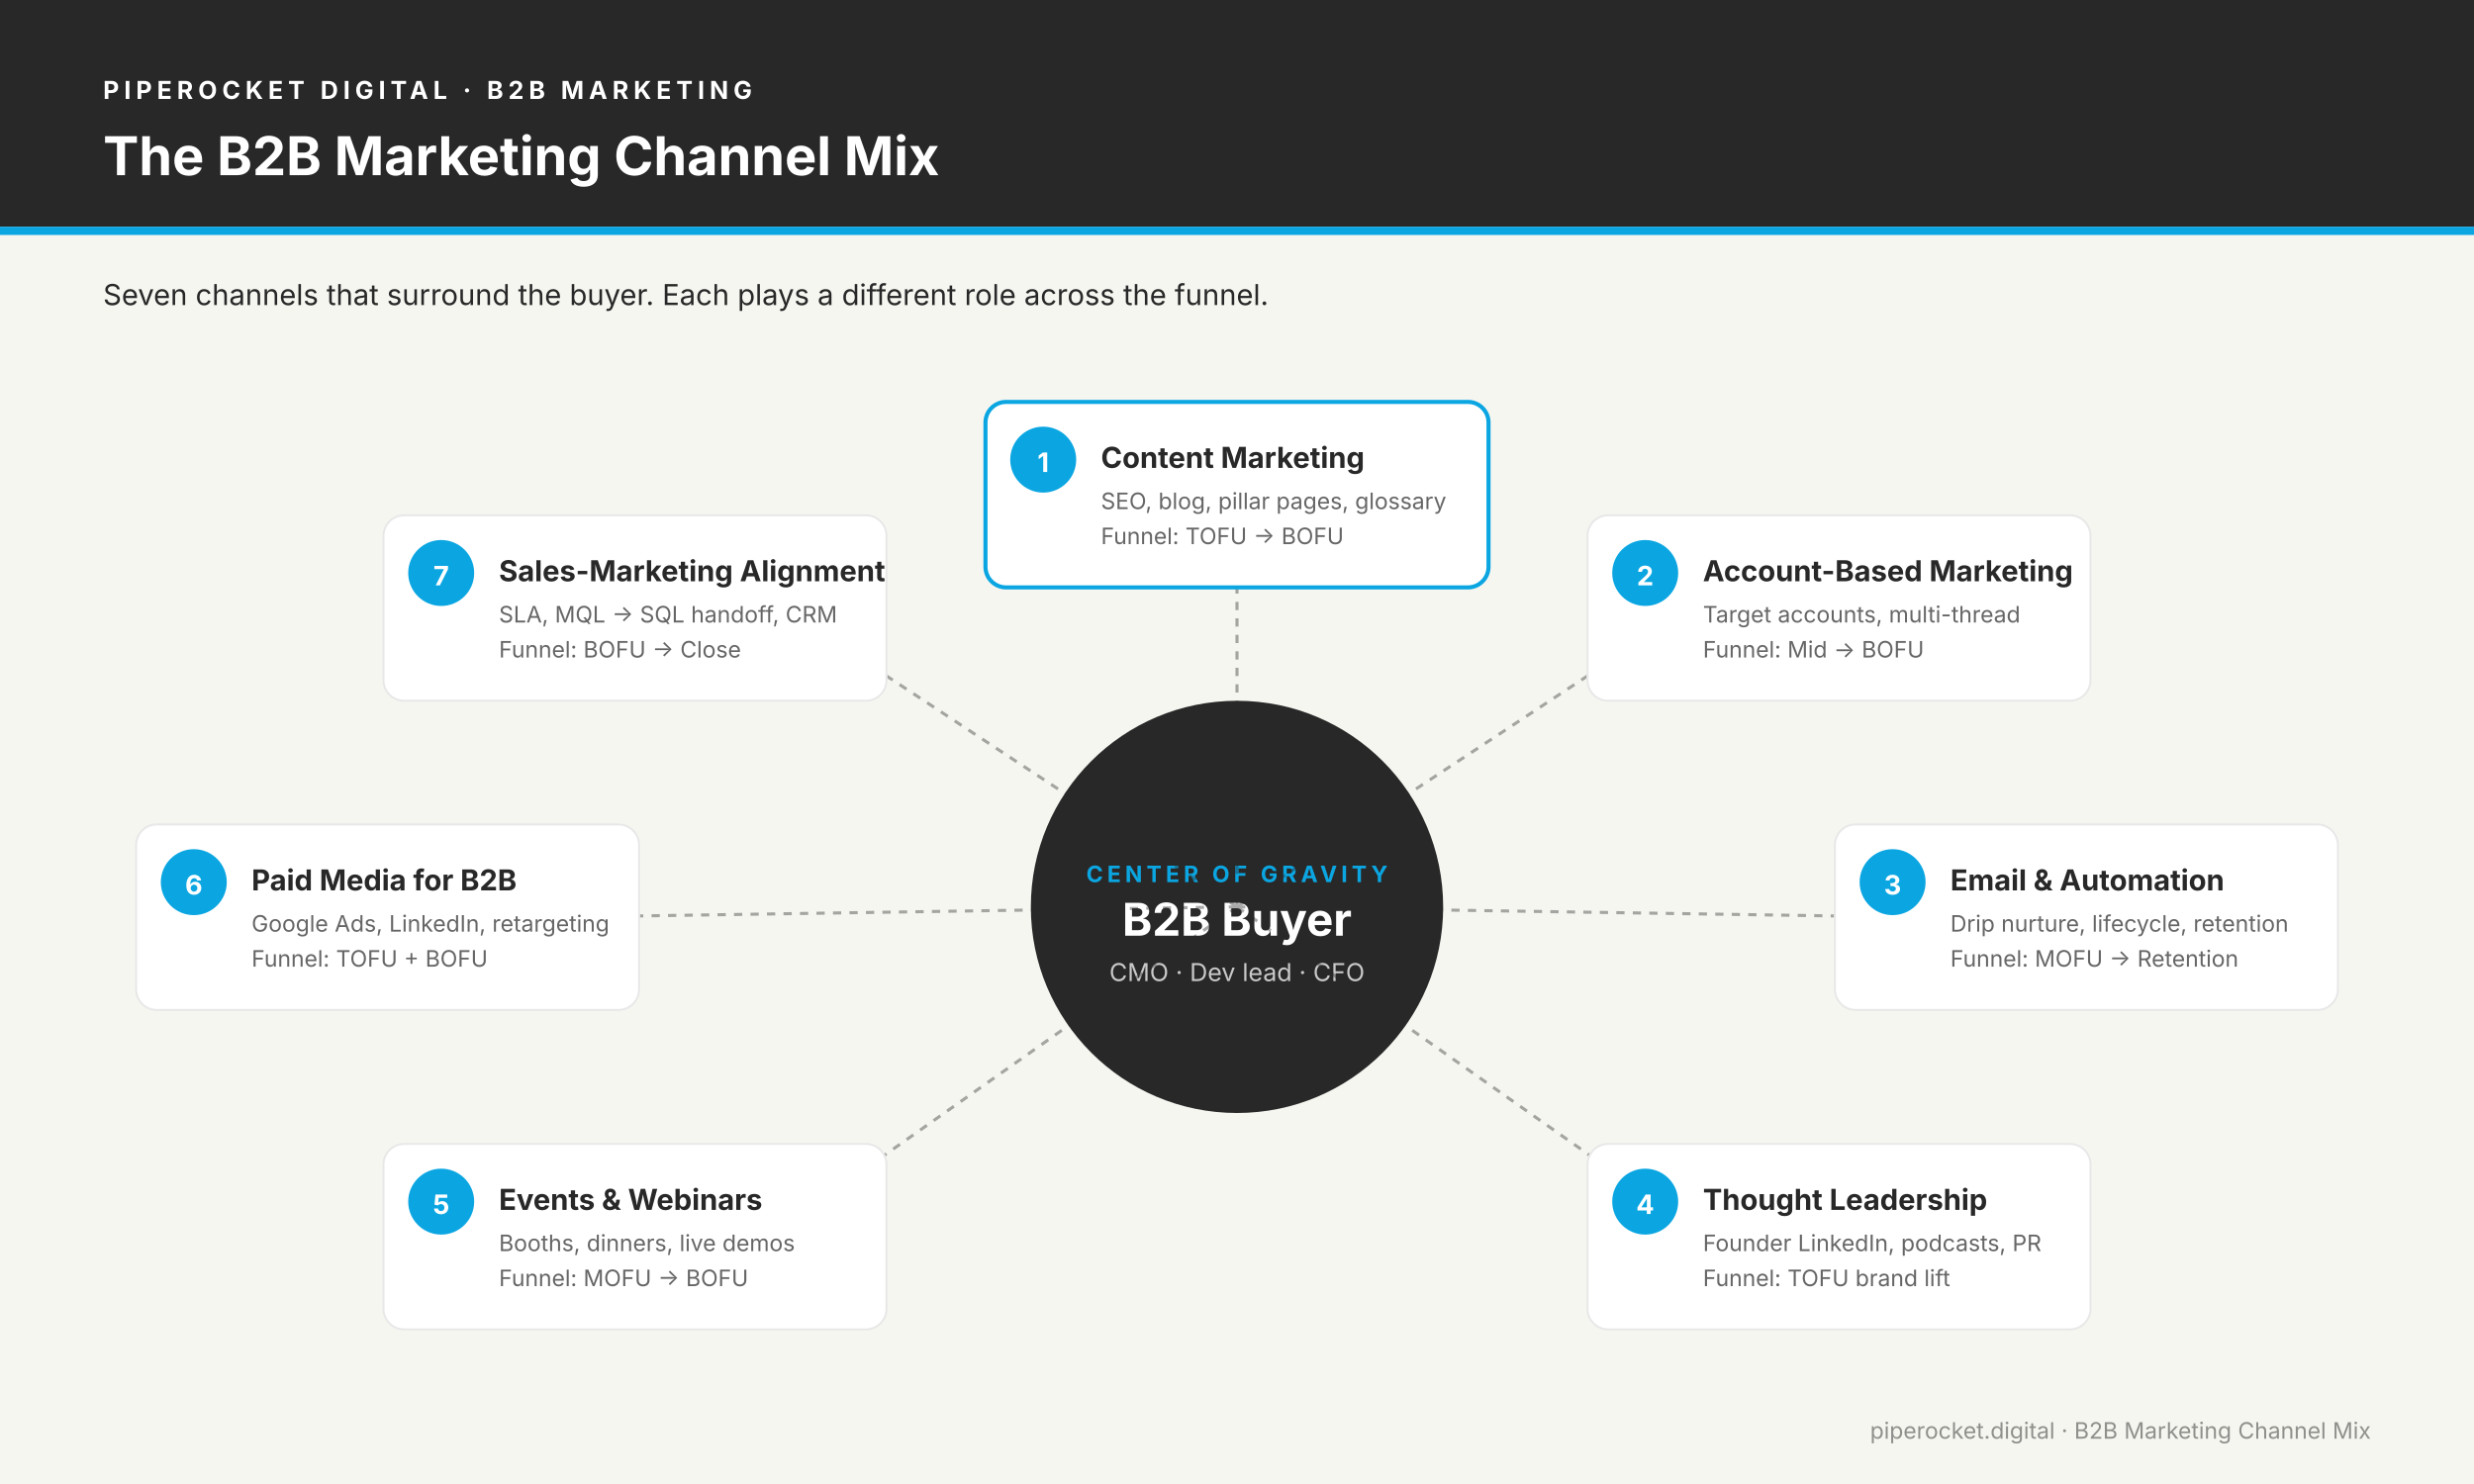
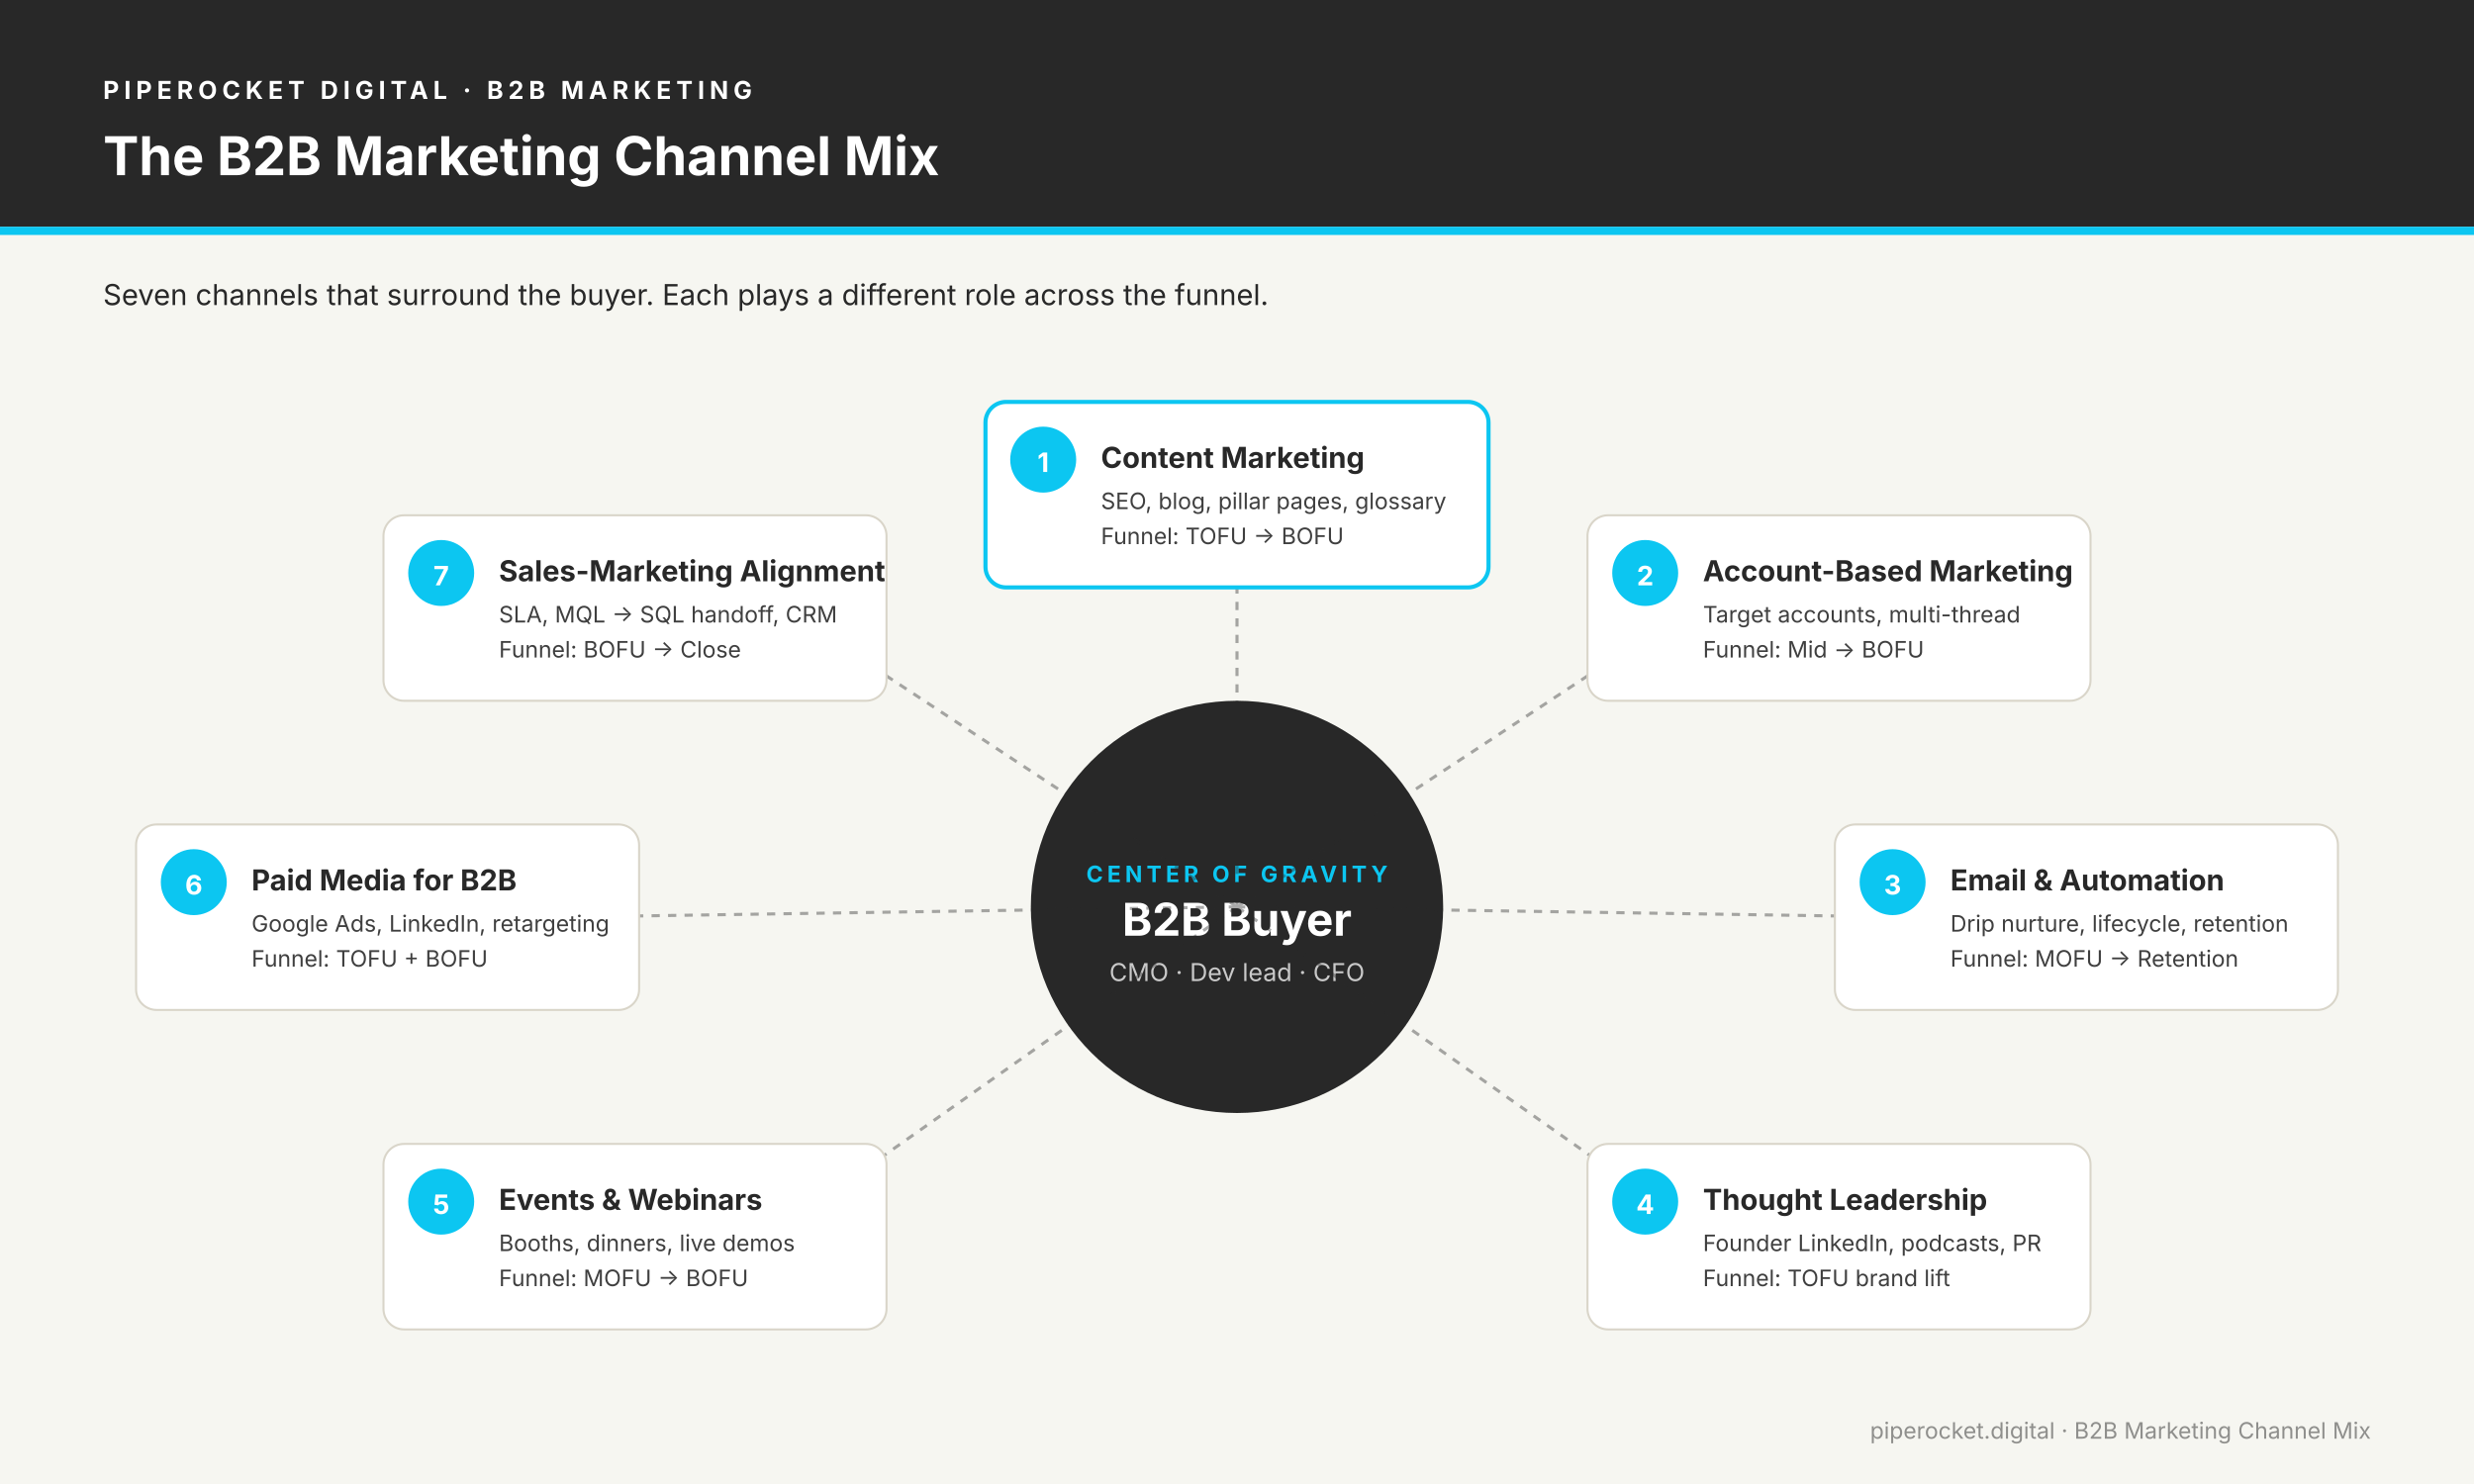
<svg xmlns="http://www.w3.org/2000/svg" viewBox="0 0 1200 720" role="img" aria-labelledby="title-cm desc-cm" font-family="Inter, -apple-system, BlinkMacSystemFont, 'Segoe UI', Arial, sans-serif">
  <rect width="1200" height="720" fill="#F6F6F1" />
  <rect x="0" y="0" width="1200" height="110" fill="#282828" />
  <text x="50" y="48" fill="#ffffff" font-size="12" font-weight="700" letter-spacing="2.4">PIPEROCKET DIGITAL · B2B MARKETING</text>
  <text x="50" y="85" fill="#ffffff" font-size="26" font-weight="700">The B2B Marketing Channel Mix</text>
-   <rect x="0" y="110" width="1200" height="4" fill="#0BA6E2" />
+   <rect x="0" y="110" width="1200" height="4" fill="#0CC6F1" />
  <text x="50" y="148" fill="#282828" font-size="14">Seven channels that surround the buyer. Each plays a different role across the funnel.</text>
  <g transform="translate(600, 440)">
    <circle cx="0" cy="0" r="100" fill="#282828" />
-     <text x="0" y="-12" fill="#0BA6E2" font-size="11" font-weight="700" text-anchor="middle" letter-spacing="2">CENTER OF GRAVITY</text>
+     <text x="0" y="-12" fill="#0CC6F1" font-size="11" font-weight="700" text-anchor="middle" letter-spacing="2">CENTER OF GRAVITY</text>
    <text x="0" y="14" fill="#ffffff" font-size="22" font-weight="700" text-anchor="middle">B2B Buyer</text>
    <text x="0" y="36" fill="rgba(255,255,255,0.75)" font-size="12" text-anchor="middle">CMO · Dev lead · CFO</text>
  </g>
  <g stroke="#282828" stroke-width="1.5" stroke-dasharray="4,4" opacity="0.4">
    <line x1="600" y1="440" x2="600" y2="240" />
    <line x1="600" y1="440" x2="820" y2="295" />
    <line x1="600" y1="440" x2="930" y2="445" />
    <line x1="600" y1="440" x2="820" y2="595" />
    <line x1="600" y1="440" x2="380" y2="595" />
    <line x1="600" y1="440" x2="270" y2="445" />
    <line x1="600" y1="440" x2="380" y2="295" />
  </g>
  <g transform="translate(478, 195)">
-     <rect width="244" height="90" rx="10" fill="#ffffff" stroke="#0BA6E2" stroke-width="2" />
-     <circle cx="28" cy="28" r="16" fill="#0BA6E2" />
+     <rect width="244" height="90" rx="10" fill="#ffffff" stroke="#0CC6F1" stroke-width="2" />
+     <circle cx="28" cy="28" r="16" fill="#0CC6F1" />
    <text x="28" y="34" fill="#ffffff" font-size="13" font-weight="700" text-anchor="middle">1</text>
    <text x="56" y="32" fill="#282828" font-size="14" font-weight="700">Content Marketing</text>
-     <text x="56" y="52" fill="#666" font-size="11">SEO, blog, pillar pages, glossary</text>
-     <text x="56" y="69" fill="#666" font-size="11">Funnel: TOFU → BOFU</text>
+     <text x="56" y="52" fill="#3F3F3F" font-size="11">SEO, blog, pillar pages, glossary</text>
+     <text x="56" y="69" fill="#3F3F3F" font-size="11">Funnel: TOFU → BOFU</text>
  </g>
  <g transform="translate(770, 250)">
-     <rect width="244" height="90" rx="10" fill="#ffffff" stroke="#E8E8E8" />
-     <circle cx="28" cy="28" r="16" fill="#0BA6E2" />
+     <rect width="244" height="90" rx="10" fill="#ffffff" stroke="#D9D5C9" />
+     <circle cx="28" cy="28" r="16" fill="#0CC6F1" />
    <text x="28" y="34" fill="#ffffff" font-size="13" font-weight="700" text-anchor="middle">2</text>
    <text x="56" y="32" fill="#282828" font-size="14" font-weight="700">Account-Based Marketing</text>
-     <text x="56" y="52" fill="#666" font-size="11">Target accounts, multi-thread</text>
-     <text x="56" y="69" fill="#666" font-size="11">Funnel: Mid → BOFU</text>
+     <text x="56" y="52" fill="#3F3F3F" font-size="11">Target accounts, multi-thread</text>
+     <text x="56" y="69" fill="#3F3F3F" font-size="11">Funnel: Mid → BOFU</text>
  </g>
  <g transform="translate(890, 400)">
-     <rect width="244" height="90" rx="10" fill="#ffffff" stroke="#E8E8E8" />
-     <circle cx="28" cy="28" r="16" fill="#0BA6E2" />
+     <rect width="244" height="90" rx="10" fill="#ffffff" stroke="#D9D5C9" />
+     <circle cx="28" cy="28" r="16" fill="#0CC6F1" />
    <text x="28" y="34" fill="#ffffff" font-size="13" font-weight="700" text-anchor="middle">3</text>
    <text x="56" y="32" fill="#282828" font-size="14" font-weight="700">Email &amp; Automation</text>
-     <text x="56" y="52" fill="#666" font-size="11">Drip nurture, lifecycle, retention</text>
-     <text x="56" y="69" fill="#666" font-size="11">Funnel: MOFU → Retention</text>
+     <text x="56" y="52" fill="#3F3F3F" font-size="11">Drip nurture, lifecycle, retention</text>
+     <text x="56" y="69" fill="#3F3F3F" font-size="11">Funnel: MOFU → Retention</text>
  </g>
  <g transform="translate(770, 555)">
-     <rect width="244" height="90" rx="10" fill="#ffffff" stroke="#E8E8E8" />
-     <circle cx="28" cy="28" r="16" fill="#0BA6E2" />
+     <rect width="244" height="90" rx="10" fill="#ffffff" stroke="#D9D5C9" />
+     <circle cx="28" cy="28" r="16" fill="#0CC6F1" />
    <text x="28" y="34" fill="#ffffff" font-size="13" font-weight="700" text-anchor="middle">4</text>
    <text x="56" y="32" fill="#282828" font-size="14" font-weight="700">Thought Leadership</text>
-     <text x="56" y="52" fill="#666" font-size="11">Founder LinkedIn, podcasts, PR</text>
-     <text x="56" y="69" fill="#666" font-size="11">Funnel: TOFU brand lift</text>
+     <text x="56" y="52" fill="#3F3F3F" font-size="11">Founder LinkedIn, podcasts, PR</text>
+     <text x="56" y="69" fill="#3F3F3F" font-size="11">Funnel: TOFU brand lift</text>
  </g>
  <g transform="translate(186, 555)">
-     <rect width="244" height="90" rx="10" fill="#ffffff" stroke="#E8E8E8" />
-     <circle cx="28" cy="28" r="16" fill="#0BA6E2" />
+     <rect width="244" height="90" rx="10" fill="#ffffff" stroke="#D9D5C9" />
+     <circle cx="28" cy="28" r="16" fill="#0CC6F1" />
    <text x="28" y="34" fill="#ffffff" font-size="13" font-weight="700" text-anchor="middle">5</text>
    <text x="56" y="32" fill="#282828" font-size="14" font-weight="700">Events &amp; Webinars</text>
-     <text x="56" y="52" fill="#666" font-size="11">Booths, dinners, live demos</text>
-     <text x="56" y="69" fill="#666" font-size="11">Funnel: MOFU → BOFU</text>
+     <text x="56" y="52" fill="#3F3F3F" font-size="11">Booths, dinners, live demos</text>
+     <text x="56" y="69" fill="#3F3F3F" font-size="11">Funnel: MOFU → BOFU</text>
  </g>
  <g transform="translate(66, 400)">
-     <rect width="244" height="90" rx="10" fill="#ffffff" stroke="#E8E8E8" />
-     <circle cx="28" cy="28" r="16" fill="#0BA6E2" />
+     <rect width="244" height="90" rx="10" fill="#ffffff" stroke="#D9D5C9" />
+     <circle cx="28" cy="28" r="16" fill="#0CC6F1" />
    <text x="28" y="34" fill="#ffffff" font-size="13" font-weight="700" text-anchor="middle">6</text>
    <text x="56" y="32" fill="#282828" font-size="14" font-weight="700">Paid Media for B2B</text>
-     <text x="56" y="52" fill="#666" font-size="11">Google Ads, LinkedIn, retargeting</text>
-     <text x="56" y="69" fill="#666" font-size="11">Funnel: TOFU + BOFU</text>
+     <text x="56" y="52" fill="#3F3F3F" font-size="11">Google Ads, LinkedIn, retargeting</text>
+     <text x="56" y="69" fill="#3F3F3F" font-size="11">Funnel: TOFU + BOFU</text>
  </g>
  <g transform="translate(186, 250)">
-     <rect width="244" height="90" rx="10" fill="#ffffff" stroke="#E8E8E8" />
-     <circle cx="28" cy="28" r="16" fill="#0BA6E2" />
+     <rect width="244" height="90" rx="10" fill="#ffffff" stroke="#D9D5C9" />
+     <circle cx="28" cy="28" r="16" fill="#0CC6F1" />
    <text x="28" y="34" fill="#ffffff" font-size="13" font-weight="700" text-anchor="middle">7</text>
    <text x="56" y="32" fill="#282828" font-size="14" font-weight="700">Sales-Marketing Alignment</text>
-     <text x="56" y="52" fill="#666" font-size="11">SLA, MQL → SQL handoff, CRM</text>
-     <text x="56" y="69" fill="#666" font-size="11">Funnel: BOFU → Close</text>
+     <text x="56" y="52" fill="#3F3F3F" font-size="11">SLA, MQL → SQL handoff, CRM</text>
+     <text x="56" y="69" fill="#3F3F3F" font-size="11">Funnel: BOFU → Close</text>
  </g>
  <text x="1150" y="698" fill="rgba(40,40,40,0.5)" font-size="11" text-anchor="end">piperocket.digital · B2B Marketing Channel Mix</text>
</svg>
